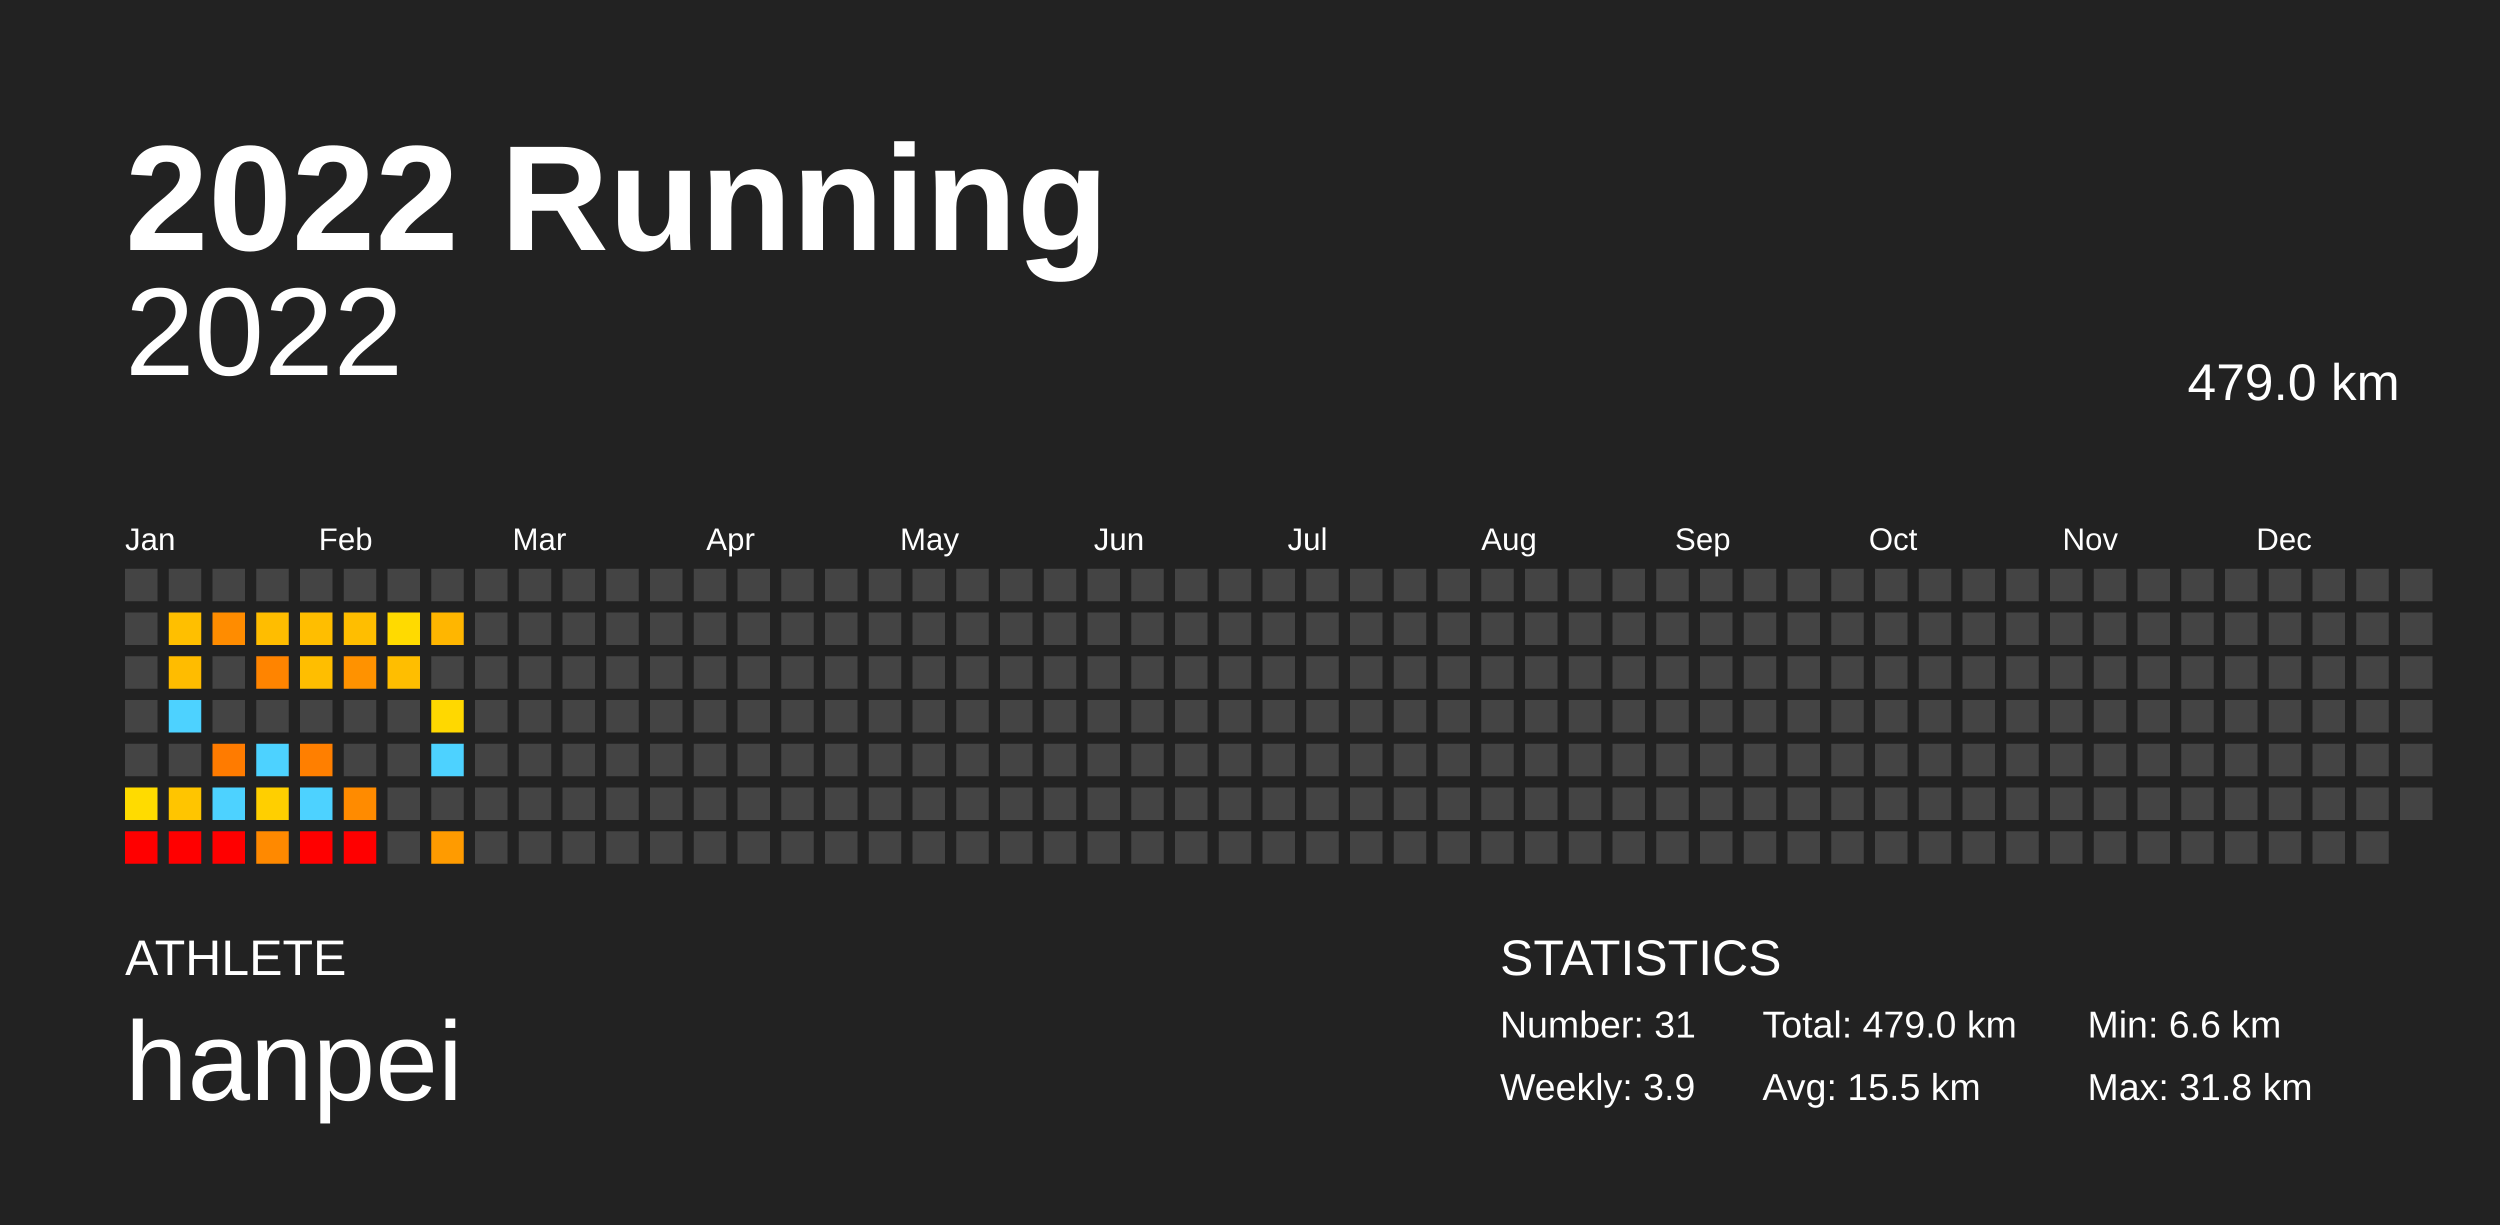
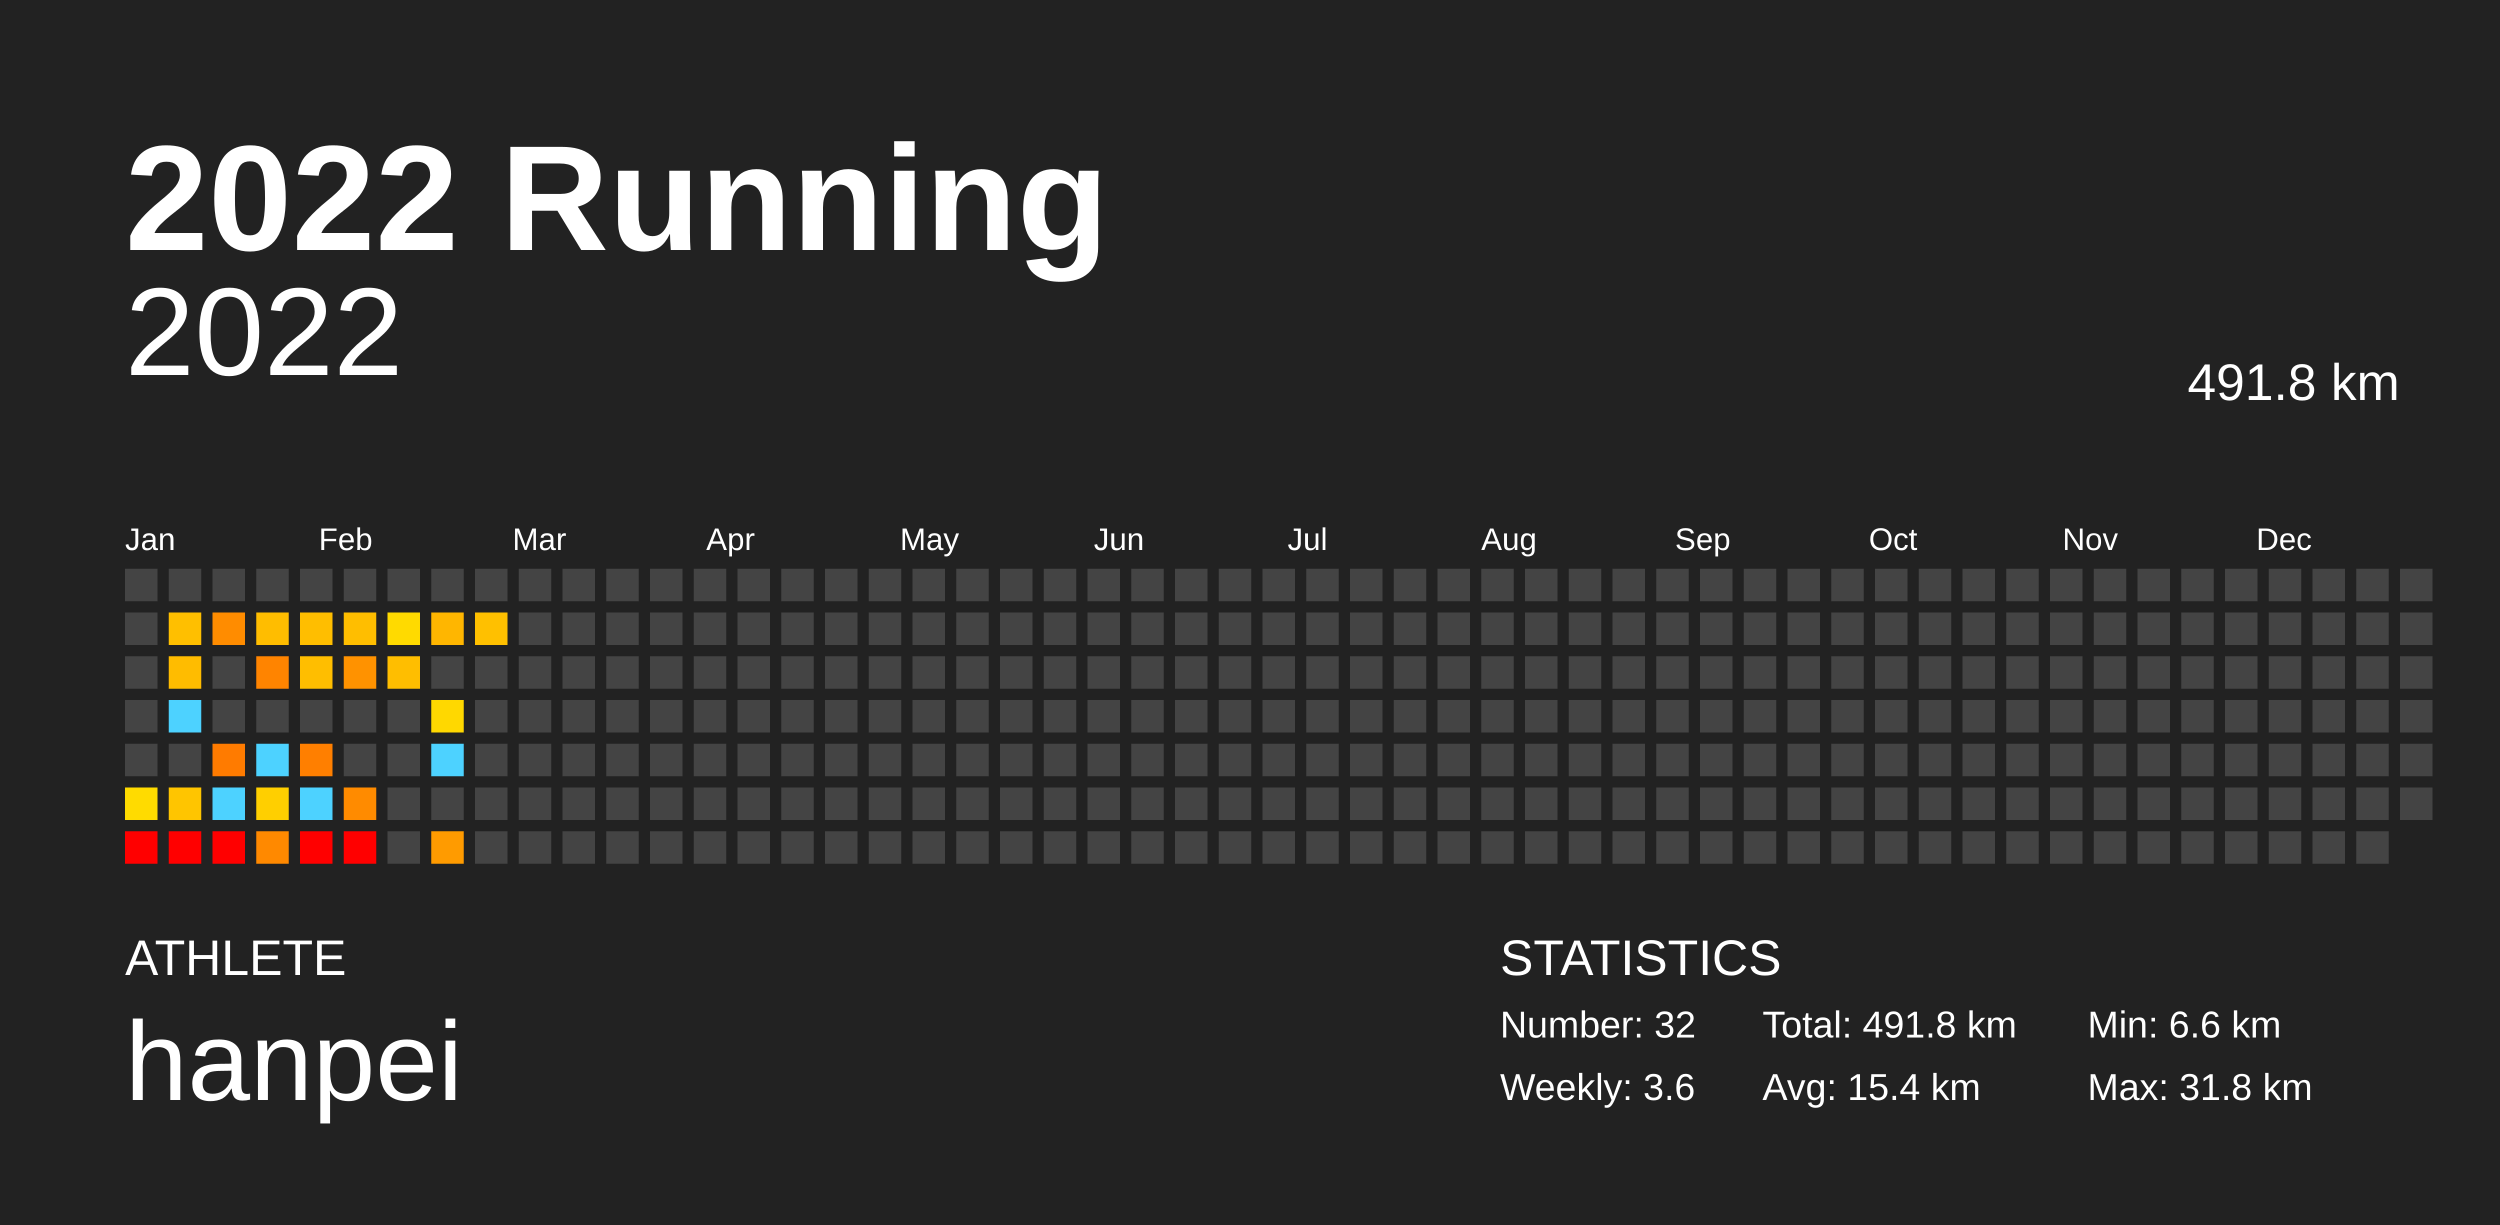
<svg xmlns="http://www.w3.org/2000/svg" baseProfile="full" height="98mm" version="1.1" viewBox="0,0,200,98" width="200mm">
  <defs />
  <rect fill="#222222" height="98" width="200" x="0" y="0" />
  <text fill="#FFFFFF" style="font-size:12px; font-family:Arial; font-weight:bold;" x="10" y="20">2022 Running</text>
  <text fill="#FFFFFF" style="font-size:4px; font-family:Arial" x="10" y="78">ATHLETE</text>
  <text fill="#FFFFFF" style="font-size:9px; font-family:Arial" x="10" y="88">hanpei</text>
  <text fill="#FFFFFF" style="font-size:4px; font-family:Arial" x="120" y="78">STATISTICS</text>
-   <text fill="#FFFFFF" style="font-size:3px; font-family:Arial" x="120" y="83">Number: 31</text>
-   <text fill="#FFFFFF" style="font-size:3px; font-family:Arial" x="120" y="88">Weekly: 3.9</text>
-   <text fill="#FFFFFF" style="font-size:3px; font-family:Arial" x="141" y="83">Total: 479.0 km</text>
-   <text fill="#FFFFFF" style="font-size:3px; font-family:Arial" x="141" y="88">Avg: 15.5 km</text>
+   <text fill="#FFFFFF" style="font-size:3px; font-family:Arial" x="120" y="83">Number: 32</text>
+   <text fill="#FFFFFF" style="font-size:3px; font-family:Arial" x="120" y="88">Weekly: 3.6</text>
+   <text fill="#FFFFFF" style="font-size:3px; font-family:Arial" x="141" y="83">Total: 491.8 km</text>
+   <text fill="#FFFFFF" style="font-size:3px; font-family:Arial" x="141" y="88">Avg: 15.4 km</text>
  <text fill="#FFFFFF" style="font-size:3px; font-family:Arial" x="167" y="83">Min: 6.6 km</text>
  <text fill="#FFFFFF" style="font-size:3px; font-family:Arial" x="167" y="88">Max: 31.8 km</text>
  <text alignment-baseline="hanging" fill="#FFFFFF" style="font-size:10.0px; font-family:Arial;" x="10" y="30">2022</text>
-   <text alignment-baseline="hanging" fill="#FFFFFF" style="font-size:4.125px; font-family:Arial;" x="175" y="32">479.0 km</text>
+   <text alignment-baseline="hanging" fill="#FFFFFF" style="font-size:4.125px; font-family:Arial;" x="175" y="32">491.8 km</text>
  <text fill="#FFFFFF" style="font-size:2.5px; font-family:Arial" x="10.0" y="44">Jan</text>
  <text fill="#FFFFFF" style="font-size:2.5px; font-family:Arial" x="25.5" y="44">Feb</text>
  <text fill="#FFFFFF" style="font-size:2.5px; font-family:Arial" x="41.0" y="44">Mar</text>
  <text fill="#FFFFFF" style="font-size:2.5px; font-family:Arial" x="56.5" y="44">Apr</text>
  <text fill="#FFFFFF" style="font-size:2.5px; font-family:Arial" x="72.0" y="44">May</text>
  <text fill="#FFFFFF" style="font-size:2.5px; font-family:Arial" x="87.5" y="44">Jun</text>
  <text fill="#FFFFFF" style="font-size:2.5px; font-family:Arial" x="103.0" y="44">Jul</text>
  <text fill="#FFFFFF" style="font-size:2.5px; font-family:Arial" x="118.5" y="44">Aug</text>
  <text fill="#FFFFFF" style="font-size:2.5px; font-family:Arial" x="134.0" y="44">Sep</text>
  <text fill="#FFFFFF" style="font-size:2.5px; font-family:Arial" x="149.5" y="44">Oct</text>
  <text fill="#FFFFFF" style="font-size:2.5px; font-family:Arial" x="165.0" y="44">Nov</text>
  <text fill="#FFFFFF" style="font-size:2.5px; font-family:Arial" x="180.5" y="44">Dec</text>
  <rect fill="#444444" height="2.6" width="2.6" x="10.0" y="45.5" />
  <rect fill="#444444" height="2.6" width="2.6" x="10.0" y="49.0" />
  <rect fill="#444444" height="2.6" width="2.6" x="10.0" y="52.5" />
  <rect fill="#444444" height="2.6" width="2.6" x="10.0" y="56.0" />
  <rect fill="#444444" height="2.6" width="2.6" x="10.0" y="59.5" />
  <rect fill="#ffdb00" height="2.6" width="2.6" x="10.0" y="63.0" />
  <rect fill="red" height="2.6" width="2.6" x="10.0" y="66.5" />
  <rect fill="#444444" height="2.6" width="2.6" x="13.5" y="45.5" />
  <rect fill="#ffbf00" height="2.6" width="2.6" x="13.5" y="49.0" />
  <rect fill="#ffbc00" height="2.6" width="2.6" x="13.5" y="52.5" />
  <rect fill="#4dd2ff" height="2.6" width="2.6" x="13.5" y="56.0" />
  <rect fill="#444444" height="2.6" width="2.6" x="13.5" y="59.5" />
  <rect fill="#ffc500" height="2.6" width="2.6" x="13.5" y="63.0" />
  <rect fill="red" height="2.6" width="2.6" x="13.5" y="66.5" />
  <rect fill="#444444" height="2.6" width="2.6" x="17.0" y="45.5" />
  <rect fill="#ff8c00" height="2.6" width="2.6" x="17.0" y="49.0" />
  <rect fill="#444444" height="2.6" width="2.6" x="17.0" y="52.5" />
  <rect fill="#444444" height="2.6" width="2.6" x="17.0" y="56.0" />
  <rect fill="#ff7b00" height="2.6" width="2.6" x="17.0" y="59.5" />
  <rect fill="#4dd2ff" height="2.6" width="2.6" x="17.0" y="63.0" />
  <rect fill="red" height="2.6" width="2.6" x="17.0" y="66.5" />
  <rect fill="#444444" height="2.6" width="2.6" x="20.5" y="45.5" />
  <rect fill="#ffbd00" height="2.6" width="2.6" x="20.5" y="49.0" />
  <rect fill="#ff8400" height="2.6" width="2.6" x="20.5" y="52.5" />
  <rect fill="#444444" height="2.6" width="2.6" x="20.5" y="56.0" />
  <rect fill="#4dd2ff" height="2.6" width="2.6" x="20.5" y="59.5" />
  <rect fill="#ffcf00" height="2.6" width="2.6" x="20.5" y="63.0" />
  <rect fill="#ff8900" height="2.6" width="2.6" x="20.5" y="66.5" />
  <rect fill="#444444" height="2.6" width="2.6" x="24.0" y="45.5" />
  <rect fill="#ffbe00" height="2.6" width="2.6" x="24.0" y="49.0" />
  <rect fill="#ffbe00" height="2.6" width="2.6" x="24.0" y="52.5" />
  <rect fill="#444444" height="2.6" width="2.6" x="24.0" y="56.0" />
  <rect fill="#ff7f00" height="2.6" width="2.6" x="24.0" y="59.5" />
  <rect fill="#4dd2ff" height="2.6" width="2.6" x="24.0" y="63.0" />
  <rect fill="red" height="2.6" width="2.6" x="24.0" y="66.5" />
  <rect fill="#444444" height="2.6" width="2.6" x="27.5" y="45.5" />
  <rect fill="#ffbe00" height="2.6" width="2.6" x="27.5" y="49.0" />
  <rect fill="#ff9200" height="2.6" width="2.6" x="27.5" y="52.5" />
  <rect fill="#444444" height="2.6" width="2.6" x="27.5" y="56.0" />
  <rect fill="#444444" height="2.6" width="2.6" x="27.5" y="59.5" />
  <rect fill="#ff8b00" height="2.6" width="2.6" x="27.5" y="63.0" />
  <rect fill="red" height="2.6" width="2.6" x="27.5" y="66.5" />
  <rect fill="#444444" height="2.6" width="2.6" x="31.0" y="45.5" />
  <rect fill="#ffda00" height="2.6" width="2.6" x="31.0" y="49.0" />
  <rect fill="#ffbe00" height="2.6" width="2.6" x="31.0" y="52.5" />
  <rect fill="#444444" height="2.6" width="2.6" x="31.0" y="56.0" />
  <rect fill="#444444" height="2.6" width="2.6" x="31.0" y="59.5" />
  <rect fill="#444444" height="2.6" width="2.6" x="31.0" y="63.0" />
  <rect fill="#444444" height="2.6" width="2.6" x="31.0" y="66.5" />
  <rect fill="#444444" height="2.6" width="2.6" x="34.5" y="45.5" />
  <rect fill="#ffb600" height="2.6" width="2.6" x="34.5" y="49.0" />
  <rect fill="#444444" height="2.6" width="2.6" x="34.5" y="52.5" />
  <rect fill="#ffd800" height="2.6" width="2.6" x="34.5" y="56.0" />
  <rect fill="#4dd2ff" height="2.6" width="2.6" x="34.5" y="59.5" />
  <rect fill="#444444" height="2.6" width="2.6" x="34.5" y="63.0" />
  <rect fill="#ff9b00" height="2.6" width="2.6" x="34.5" y="66.5" />
  <rect fill="#444444" height="2.6" width="2.6" x="38.0" y="45.5" />
-   <rect fill="#444444" height="2.6" width="2.6" x="38.0" y="49.0" />
+   <rect fill="#ffc000" height="2.6" width="2.6" x="38.0" y="49.0" />
  <rect fill="#444444" height="2.6" width="2.6" x="38.0" y="52.5" />
  <rect fill="#444444" height="2.6" width="2.6" x="38.0" y="56.0" />
  <rect fill="#444444" height="2.6" width="2.6" x="38.0" y="59.5" />
  <rect fill="#444444" height="2.6" width="2.6" x="38.0" y="63.0" />
  <rect fill="#444444" height="2.6" width="2.6" x="38.0" y="66.5" />
  <rect fill="#444444" height="2.6" width="2.6" x="41.5" y="45.5" />
  <rect fill="#444444" height="2.6" width="2.6" x="41.5" y="49.0" />
  <rect fill="#444444" height="2.6" width="2.6" x="41.5" y="52.5" />
  <rect fill="#444444" height="2.6" width="2.6" x="41.5" y="56.0" />
  <rect fill="#444444" height="2.6" width="2.6" x="41.5" y="59.5" />
  <rect fill="#444444" height="2.6" width="2.6" x="41.5" y="63.0" />
  <rect fill="#444444" height="2.6" width="2.6" x="41.5" y="66.5" />
  <rect fill="#444444" height="2.6" width="2.6" x="45.0" y="45.5" />
  <rect fill="#444444" height="2.6" width="2.6" x="45.0" y="49.0" />
  <rect fill="#444444" height="2.6" width="2.6" x="45.0" y="52.5" />
  <rect fill="#444444" height="2.6" width="2.6" x="45.0" y="56.0" />
  <rect fill="#444444" height="2.6" width="2.6" x="45.0" y="59.5" />
  <rect fill="#444444" height="2.6" width="2.6" x="45.0" y="63.0" />
  <rect fill="#444444" height="2.6" width="2.6" x="45.0" y="66.5" />
  <rect fill="#444444" height="2.6" width="2.6" x="48.5" y="45.5" />
  <rect fill="#444444" height="2.6" width="2.6" x="48.5" y="49.0" />
  <rect fill="#444444" height="2.6" width="2.6" x="48.5" y="52.5" />
  <rect fill="#444444" height="2.6" width="2.6" x="48.5" y="56.0" />
  <rect fill="#444444" height="2.6" width="2.6" x="48.5" y="59.5" />
  <rect fill="#444444" height="2.6" width="2.6" x="48.5" y="63.0" />
  <rect fill="#444444" height="2.6" width="2.6" x="48.5" y="66.5" />
  <rect fill="#444444" height="2.6" width="2.6" x="52.0" y="45.5" />
  <rect fill="#444444" height="2.6" width="2.6" x="52.0" y="49.0" />
  <rect fill="#444444" height="2.6" width="2.6" x="52.0" y="52.5" />
  <rect fill="#444444" height="2.6" width="2.6" x="52.0" y="56.0" />
  <rect fill="#444444" height="2.6" width="2.6" x="52.0" y="59.5" />
  <rect fill="#444444" height="2.6" width="2.6" x="52.0" y="63.0" />
  <rect fill="#444444" height="2.6" width="2.6" x="52.0" y="66.5" />
  <rect fill="#444444" height="2.6" width="2.6" x="55.5" y="45.5" />
  <rect fill="#444444" height="2.6" width="2.6" x="55.5" y="49.0" />
  <rect fill="#444444" height="2.6" width="2.6" x="55.5" y="52.5" />
  <rect fill="#444444" height="2.6" width="2.6" x="55.5" y="56.0" />
  <rect fill="#444444" height="2.6" width="2.6" x="55.5" y="59.5" />
  <rect fill="#444444" height="2.6" width="2.6" x="55.5" y="63.0" />
  <rect fill="#444444" height="2.6" width="2.6" x="55.5" y="66.5" />
  <rect fill="#444444" height="2.6" width="2.6" x="59.0" y="45.5" />
  <rect fill="#444444" height="2.6" width="2.6" x="59.0" y="49.0" />
  <rect fill="#444444" height="2.6" width="2.6" x="59.0" y="52.5" />
  <rect fill="#444444" height="2.6" width="2.6" x="59.0" y="56.0" />
  <rect fill="#444444" height="2.6" width="2.6" x="59.0" y="59.5" />
  <rect fill="#444444" height="2.6" width="2.6" x="59.0" y="63.0" />
  <rect fill="#444444" height="2.6" width="2.6" x="59.0" y="66.5" />
  <rect fill="#444444" height="2.6" width="2.6" x="62.5" y="45.5" />
  <rect fill="#444444" height="2.6" width="2.6" x="62.5" y="49.0" />
  <rect fill="#444444" height="2.6" width="2.6" x="62.5" y="52.5" />
  <rect fill="#444444" height="2.6" width="2.6" x="62.5" y="56.0" />
  <rect fill="#444444" height="2.6" width="2.6" x="62.5" y="59.5" />
  <rect fill="#444444" height="2.6" width="2.6" x="62.5" y="63.0" />
  <rect fill="#444444" height="2.6" width="2.6" x="62.5" y="66.5" />
  <rect fill="#444444" height="2.6" width="2.6" x="66.0" y="45.5" />
  <rect fill="#444444" height="2.6" width="2.6" x="66.0" y="49.0" />
  <rect fill="#444444" height="2.6" width="2.6" x="66.0" y="52.5" />
  <rect fill="#444444" height="2.6" width="2.6" x="66.0" y="56.0" />
  <rect fill="#444444" height="2.6" width="2.6" x="66.0" y="59.5" />
  <rect fill="#444444" height="2.6" width="2.6" x="66.0" y="63.0" />
  <rect fill="#444444" height="2.6" width="2.6" x="66.0" y="66.5" />
  <rect fill="#444444" height="2.6" width="2.6" x="69.5" y="45.5" />
  <rect fill="#444444" height="2.6" width="2.6" x="69.5" y="49.0" />
  <rect fill="#444444" height="2.6" width="2.6" x="69.5" y="52.5" />
  <rect fill="#444444" height="2.6" width="2.6" x="69.5" y="56.0" />
  <rect fill="#444444" height="2.6" width="2.6" x="69.5" y="59.5" />
  <rect fill="#444444" height="2.6" width="2.6" x="69.5" y="63.0" />
  <rect fill="#444444" height="2.6" width="2.6" x="69.5" y="66.5" />
  <rect fill="#444444" height="2.6" width="2.6" x="73.0" y="45.5" />
  <rect fill="#444444" height="2.6" width="2.6" x="73.0" y="49.0" />
  <rect fill="#444444" height="2.6" width="2.6" x="73.0" y="52.5" />
  <rect fill="#444444" height="2.6" width="2.6" x="73.0" y="56.0" />
  <rect fill="#444444" height="2.6" width="2.6" x="73.0" y="59.5" />
  <rect fill="#444444" height="2.6" width="2.6" x="73.0" y="63.0" />
  <rect fill="#444444" height="2.6" width="2.6" x="73.0" y="66.5" />
  <rect fill="#444444" height="2.6" width="2.6" x="76.5" y="45.5" />
  <rect fill="#444444" height="2.6" width="2.6" x="76.5" y="49.0" />
  <rect fill="#444444" height="2.6" width="2.6" x="76.5" y="52.5" />
  <rect fill="#444444" height="2.6" width="2.6" x="76.5" y="56.0" />
  <rect fill="#444444" height="2.6" width="2.6" x="76.5" y="59.5" />
  <rect fill="#444444" height="2.6" width="2.6" x="76.5" y="63.0" />
  <rect fill="#444444" height="2.6" width="2.6" x="76.5" y="66.5" />
  <rect fill="#444444" height="2.6" width="2.6" x="80.0" y="45.5" />
  <rect fill="#444444" height="2.6" width="2.6" x="80.0" y="49.0" />
  <rect fill="#444444" height="2.6" width="2.6" x="80.0" y="52.5" />
  <rect fill="#444444" height="2.6" width="2.6" x="80.0" y="56.0" />
  <rect fill="#444444" height="2.6" width="2.6" x="80.0" y="59.5" />
  <rect fill="#444444" height="2.6" width="2.6" x="80.0" y="63.0" />
  <rect fill="#444444" height="2.6" width="2.6" x="80.0" y="66.5" />
  <rect fill="#444444" height="2.6" width="2.6" x="83.5" y="45.5" />
  <rect fill="#444444" height="2.6" width="2.6" x="83.5" y="49.0" />
  <rect fill="#444444" height="2.6" width="2.6" x="83.5" y="52.5" />
  <rect fill="#444444" height="2.6" width="2.6" x="83.5" y="56.0" />
  <rect fill="#444444" height="2.6" width="2.6" x="83.5" y="59.5" />
  <rect fill="#444444" height="2.6" width="2.6" x="83.5" y="63.0" />
  <rect fill="#444444" height="2.6" width="2.6" x="83.5" y="66.5" />
  <rect fill="#444444" height="2.6" width="2.6" x="87.0" y="45.5" />
  <rect fill="#444444" height="2.6" width="2.6" x="87.0" y="49.0" />
  <rect fill="#444444" height="2.6" width="2.6" x="87.0" y="52.5" />
  <rect fill="#444444" height="2.6" width="2.6" x="87.0" y="56.0" />
  <rect fill="#444444" height="2.6" width="2.6" x="87.0" y="59.5" />
  <rect fill="#444444" height="2.6" width="2.6" x="87.0" y="63.0" />
  <rect fill="#444444" height="2.6" width="2.6" x="87.0" y="66.5" />
  <rect fill="#444444" height="2.6" width="2.6" x="90.5" y="45.5" />
  <rect fill="#444444" height="2.6" width="2.6" x="90.5" y="49.0" />
  <rect fill="#444444" height="2.6" width="2.6" x="90.5" y="52.5" />
  <rect fill="#444444" height="2.6" width="2.6" x="90.5" y="56.0" />
  <rect fill="#444444" height="2.6" width="2.6" x="90.5" y="59.5" />
  <rect fill="#444444" height="2.6" width="2.6" x="90.5" y="63.0" />
  <rect fill="#444444" height="2.6" width="2.6" x="90.5" y="66.5" />
  <rect fill="#444444" height="2.6" width="2.6" x="94.0" y="45.5" />
  <rect fill="#444444" height="2.6" width="2.6" x="94.0" y="49.0" />
  <rect fill="#444444" height="2.6" width="2.6" x="94.0" y="52.5" />
  <rect fill="#444444" height="2.6" width="2.6" x="94.0" y="56.0" />
  <rect fill="#444444" height="2.6" width="2.6" x="94.0" y="59.5" />
  <rect fill="#444444" height="2.6" width="2.6" x="94.0" y="63.0" />
  <rect fill="#444444" height="2.6" width="2.6" x="94.0" y="66.5" />
  <rect fill="#444444" height="2.6" width="2.6" x="97.5" y="45.5" />
  <rect fill="#444444" height="2.6" width="2.6" x="97.5" y="49.0" />
  <rect fill="#444444" height="2.6" width="2.6" x="97.5" y="52.5" />
  <rect fill="#444444" height="2.6" width="2.6" x="97.5" y="56.0" />
  <rect fill="#444444" height="2.6" width="2.6" x="97.5" y="59.5" />
  <rect fill="#444444" height="2.6" width="2.6" x="97.5" y="63.0" />
  <rect fill="#444444" height="2.6" width="2.6" x="97.5" y="66.5" />
  <rect fill="#444444" height="2.6" width="2.6" x="101.0" y="45.5" />
  <rect fill="#444444" height="2.6" width="2.6" x="101.0" y="49.0" />
  <rect fill="#444444" height="2.6" width="2.6" x="101.0" y="52.5" />
  <rect fill="#444444" height="2.6" width="2.6" x="101.0" y="56.0" />
  <rect fill="#444444" height="2.6" width="2.6" x="101.0" y="59.5" />
  <rect fill="#444444" height="2.6" width="2.6" x="101.0" y="63.0" />
  <rect fill="#444444" height="2.6" width="2.6" x="101.0" y="66.5" />
  <rect fill="#444444" height="2.6" width="2.6" x="104.5" y="45.5" />
  <rect fill="#444444" height="2.6" width="2.6" x="104.5" y="49.0" />
  <rect fill="#444444" height="2.6" width="2.6" x="104.5" y="52.5" />
  <rect fill="#444444" height="2.6" width="2.6" x="104.5" y="56.0" />
  <rect fill="#444444" height="2.6" width="2.6" x="104.5" y="59.5" />
  <rect fill="#444444" height="2.6" width="2.6" x="104.5" y="63.0" />
  <rect fill="#444444" height="2.6" width="2.6" x="104.5" y="66.5" />
  <rect fill="#444444" height="2.6" width="2.6" x="108.0" y="45.5" />
  <rect fill="#444444" height="2.6" width="2.6" x="108.0" y="49.0" />
  <rect fill="#444444" height="2.6" width="2.6" x="108.0" y="52.5" />
  <rect fill="#444444" height="2.6" width="2.6" x="108.0" y="56.0" />
  <rect fill="#444444" height="2.6" width="2.6" x="108.0" y="59.5" />
  <rect fill="#444444" height="2.6" width="2.6" x="108.0" y="63.0" />
  <rect fill="#444444" height="2.6" width="2.6" x="108.0" y="66.5" />
  <rect fill="#444444" height="2.6" width="2.6" x="111.5" y="45.5" />
  <rect fill="#444444" height="2.6" width="2.6" x="111.5" y="49.0" />
  <rect fill="#444444" height="2.6" width="2.6" x="111.5" y="52.5" />
  <rect fill="#444444" height="2.6" width="2.6" x="111.5" y="56.0" />
  <rect fill="#444444" height="2.6" width="2.6" x="111.5" y="59.5" />
  <rect fill="#444444" height="2.6" width="2.6" x="111.5" y="63.0" />
  <rect fill="#444444" height="2.6" width="2.6" x="111.5" y="66.5" />
  <rect fill="#444444" height="2.6" width="2.6" x="115.0" y="45.5" />
  <rect fill="#444444" height="2.6" width="2.6" x="115.0" y="49.0" />
  <rect fill="#444444" height="2.6" width="2.6" x="115.0" y="52.5" />
  <rect fill="#444444" height="2.6" width="2.6" x="115.0" y="56.0" />
  <rect fill="#444444" height="2.6" width="2.6" x="115.0" y="59.5" />
  <rect fill="#444444" height="2.6" width="2.6" x="115.0" y="63.0" />
  <rect fill="#444444" height="2.6" width="2.6" x="115.0" y="66.5" />
  <rect fill="#444444" height="2.6" width="2.6" x="118.5" y="45.5" />
  <rect fill="#444444" height="2.6" width="2.6" x="118.5" y="49.0" />
  <rect fill="#444444" height="2.6" width="2.6" x="118.5" y="52.5" />
  <rect fill="#444444" height="2.6" width="2.6" x="118.5" y="56.0" />
  <rect fill="#444444" height="2.6" width="2.6" x="118.5" y="59.5" />
  <rect fill="#444444" height="2.6" width="2.6" x="118.5" y="63.0" />
  <rect fill="#444444" height="2.6" width="2.6" x="118.5" y="66.5" />
  <rect fill="#444444" height="2.6" width="2.6" x="122.0" y="45.5" />
  <rect fill="#444444" height="2.6" width="2.6" x="122.0" y="49.0" />
  <rect fill="#444444" height="2.6" width="2.6" x="122.0" y="52.5" />
  <rect fill="#444444" height="2.6" width="2.6" x="122.0" y="56.0" />
  <rect fill="#444444" height="2.6" width="2.6" x="122.0" y="59.5" />
  <rect fill="#444444" height="2.6" width="2.6" x="122.0" y="63.0" />
  <rect fill="#444444" height="2.6" width="2.6" x="122.0" y="66.5" />
  <rect fill="#444444" height="2.6" width="2.6" x="125.5" y="45.5" />
  <rect fill="#444444" height="2.6" width="2.6" x="125.5" y="49.0" />
  <rect fill="#444444" height="2.6" width="2.6" x="125.5" y="52.5" />
  <rect fill="#444444" height="2.6" width="2.6" x="125.5" y="56.0" />
  <rect fill="#444444" height="2.6" width="2.6" x="125.5" y="59.5" />
  <rect fill="#444444" height="2.6" width="2.6" x="125.5" y="63.0" />
  <rect fill="#444444" height="2.6" width="2.6" x="125.5" y="66.5" />
  <rect fill="#444444" height="2.6" width="2.6" x="129.0" y="45.5" />
  <rect fill="#444444" height="2.6" width="2.6" x="129.0" y="49.0" />
  <rect fill="#444444" height="2.6" width="2.6" x="129.0" y="52.5" />
  <rect fill="#444444" height="2.6" width="2.6" x="129.0" y="56.0" />
  <rect fill="#444444" height="2.6" width="2.6" x="129.0" y="59.5" />
  <rect fill="#444444" height="2.6" width="2.6" x="129.0" y="63.0" />
  <rect fill="#444444" height="2.6" width="2.6" x="129.0" y="66.5" />
  <rect fill="#444444" height="2.6" width="2.6" x="132.5" y="45.5" />
  <rect fill="#444444" height="2.6" width="2.6" x="132.5" y="49.0" />
  <rect fill="#444444" height="2.6" width="2.6" x="132.5" y="52.5" />
  <rect fill="#444444" height="2.6" width="2.6" x="132.5" y="56.0" />
  <rect fill="#444444" height="2.6" width="2.6" x="132.5" y="59.5" />
  <rect fill="#444444" height="2.6" width="2.6" x="132.5" y="63.0" />
  <rect fill="#444444" height="2.6" width="2.6" x="132.5" y="66.5" />
  <rect fill="#444444" height="2.6" width="2.6" x="136.0" y="45.5" />
  <rect fill="#444444" height="2.6" width="2.6" x="136.0" y="49.0" />
  <rect fill="#444444" height="2.6" width="2.6" x="136.0" y="52.5" />
  <rect fill="#444444" height="2.6" width="2.6" x="136.0" y="56.0" />
  <rect fill="#444444" height="2.6" width="2.6" x="136.0" y="59.5" />
  <rect fill="#444444" height="2.6" width="2.6" x="136.0" y="63.0" />
  <rect fill="#444444" height="2.6" width="2.6" x="136.0" y="66.5" />
  <rect fill="#444444" height="2.6" width="2.6" x="139.5" y="45.5" />
  <rect fill="#444444" height="2.6" width="2.6" x="139.5" y="49.0" />
  <rect fill="#444444" height="2.6" width="2.6" x="139.5" y="52.5" />
  <rect fill="#444444" height="2.6" width="2.6" x="139.5" y="56.0" />
  <rect fill="#444444" height="2.6" width="2.6" x="139.5" y="59.5" />
  <rect fill="#444444" height="2.6" width="2.6" x="139.5" y="63.0" />
  <rect fill="#444444" height="2.6" width="2.6" x="139.5" y="66.5" />
  <rect fill="#444444" height="2.6" width="2.6" x="143.0" y="45.5" />
  <rect fill="#444444" height="2.6" width="2.6" x="143.0" y="49.0" />
  <rect fill="#444444" height="2.6" width="2.6" x="143.0" y="52.5" />
  <rect fill="#444444" height="2.6" width="2.6" x="143.0" y="56.0" />
  <rect fill="#444444" height="2.6" width="2.6" x="143.0" y="59.5" />
  <rect fill="#444444" height="2.6" width="2.6" x="143.0" y="63.0" />
  <rect fill="#444444" height="2.6" width="2.6" x="143.0" y="66.5" />
  <rect fill="#444444" height="2.6" width="2.6" x="146.5" y="45.5" />
  <rect fill="#444444" height="2.6" width="2.6" x="146.5" y="49.0" />
  <rect fill="#444444" height="2.6" width="2.6" x="146.5" y="52.5" />
  <rect fill="#444444" height="2.6" width="2.6" x="146.5" y="56.0" />
  <rect fill="#444444" height="2.6" width="2.6" x="146.5" y="59.5" />
  <rect fill="#444444" height="2.6" width="2.6" x="146.5" y="63.0" />
  <rect fill="#444444" height="2.6" width="2.6" x="146.5" y="66.5" />
  <rect fill="#444444" height="2.6" width="2.6" x="150.0" y="45.5" />
  <rect fill="#444444" height="2.6" width="2.6" x="150.0" y="49.0" />
  <rect fill="#444444" height="2.6" width="2.6" x="150.0" y="52.5" />
  <rect fill="#444444" height="2.6" width="2.6" x="150.0" y="56.0" />
  <rect fill="#444444" height="2.6" width="2.6" x="150.0" y="59.5" />
  <rect fill="#444444" height="2.6" width="2.6" x="150.0" y="63.0" />
  <rect fill="#444444" height="2.6" width="2.6" x="150.0" y="66.5" />
  <rect fill="#444444" height="2.6" width="2.6" x="153.5" y="45.5" />
  <rect fill="#444444" height="2.6" width="2.6" x="153.5" y="49.0" />
  <rect fill="#444444" height="2.6" width="2.6" x="153.5" y="52.5" />
  <rect fill="#444444" height="2.6" width="2.6" x="153.5" y="56.0" />
  <rect fill="#444444" height="2.6" width="2.6" x="153.5" y="59.5" />
  <rect fill="#444444" height="2.6" width="2.6" x="153.5" y="63.0" />
  <rect fill="#444444" height="2.6" width="2.6" x="153.5" y="66.5" />
  <rect fill="#444444" height="2.6" width="2.6" x="157.0" y="45.5" />
  <rect fill="#444444" height="2.6" width="2.6" x="157.0" y="49.0" />
  <rect fill="#444444" height="2.6" width="2.6" x="157.0" y="52.5" />
  <rect fill="#444444" height="2.6" width="2.6" x="157.0" y="56.0" />
  <rect fill="#444444" height="2.6" width="2.6" x="157.0" y="59.5" />
  <rect fill="#444444" height="2.6" width="2.6" x="157.0" y="63.0" />
  <rect fill="#444444" height="2.6" width="2.6" x="157.0" y="66.5" />
  <rect fill="#444444" height="2.6" width="2.6" x="160.5" y="45.5" />
  <rect fill="#444444" height="2.6" width="2.6" x="160.5" y="49.0" />
  <rect fill="#444444" height="2.6" width="2.6" x="160.5" y="52.5" />
  <rect fill="#444444" height="2.6" width="2.6" x="160.5" y="56.0" />
  <rect fill="#444444" height="2.6" width="2.6" x="160.5" y="59.5" />
  <rect fill="#444444" height="2.6" width="2.6" x="160.5" y="63.0" />
  <rect fill="#444444" height="2.6" width="2.6" x="160.5" y="66.5" />
  <rect fill="#444444" height="2.6" width="2.6" x="164.0" y="45.5" />
  <rect fill="#444444" height="2.6" width="2.6" x="164.0" y="49.0" />
  <rect fill="#444444" height="2.6" width="2.6" x="164.0" y="52.5" />
  <rect fill="#444444" height="2.6" width="2.6" x="164.0" y="56.0" />
  <rect fill="#444444" height="2.6" width="2.6" x="164.0" y="59.5" />
  <rect fill="#444444" height="2.6" width="2.6" x="164.0" y="63.0" />
  <rect fill="#444444" height="2.6" width="2.6" x="164.0" y="66.5" />
  <rect fill="#444444" height="2.6" width="2.6" x="167.5" y="45.5" />
  <rect fill="#444444" height="2.6" width="2.6" x="167.5" y="49.0" />
  <rect fill="#444444" height="2.6" width="2.6" x="167.5" y="52.5" />
  <rect fill="#444444" height="2.6" width="2.6" x="167.5" y="56.0" />
  <rect fill="#444444" height="2.6" width="2.6" x="167.5" y="59.5" />
  <rect fill="#444444" height="2.6" width="2.6" x="167.5" y="63.0" />
  <rect fill="#444444" height="2.6" width="2.6" x="167.5" y="66.5" />
  <rect fill="#444444" height="2.6" width="2.6" x="171.0" y="45.5" />
  <rect fill="#444444" height="2.6" width="2.6" x="171.0" y="49.0" />
  <rect fill="#444444" height="2.6" width="2.6" x="171.0" y="52.5" />
  <rect fill="#444444" height="2.6" width="2.6" x="171.0" y="56.0" />
  <rect fill="#444444" height="2.6" width="2.6" x="171.0" y="59.5" />
  <rect fill="#444444" height="2.6" width="2.6" x="171.0" y="63.0" />
  <rect fill="#444444" height="2.6" width="2.6" x="171.0" y="66.5" />
  <rect fill="#444444" height="2.6" width="2.6" x="174.5" y="45.5" />
  <rect fill="#444444" height="2.6" width="2.6" x="174.5" y="49.0" />
  <rect fill="#444444" height="2.6" width="2.6" x="174.5" y="52.5" />
  <rect fill="#444444" height="2.6" width="2.6" x="174.5" y="56.0" />
  <rect fill="#444444" height="2.6" width="2.6" x="174.5" y="59.5" />
  <rect fill="#444444" height="2.6" width="2.6" x="174.5" y="63.0" />
  <rect fill="#444444" height="2.6" width="2.6" x="174.5" y="66.5" />
  <rect fill="#444444" height="2.6" width="2.6" x="178.0" y="45.5" />
  <rect fill="#444444" height="2.6" width="2.6" x="178.0" y="49.0" />
  <rect fill="#444444" height="2.6" width="2.6" x="178.0" y="52.5" />
  <rect fill="#444444" height="2.6" width="2.6" x="178.0" y="56.0" />
  <rect fill="#444444" height="2.6" width="2.6" x="178.0" y="59.5" />
  <rect fill="#444444" height="2.6" width="2.6" x="178.0" y="63.0" />
  <rect fill="#444444" height="2.6" width="2.6" x="178.0" y="66.5" />
  <rect fill="#444444" height="2.6" width="2.6" x="181.5" y="45.5" />
  <rect fill="#444444" height="2.6" width="2.6" x="181.5" y="49.0" />
  <rect fill="#444444" height="2.6" width="2.6" x="181.5" y="52.5" />
  <rect fill="#444444" height="2.6" width="2.6" x="181.5" y="56.0" />
  <rect fill="#444444" height="2.6" width="2.6" x="181.5" y="59.5" />
  <rect fill="#444444" height="2.6" width="2.6" x="181.5" y="63.0" />
  <rect fill="#444444" height="2.6" width="2.6" x="181.5" y="66.5" />
  <rect fill="#444444" height="2.6" width="2.6" x="185.0" y="45.5" />
  <rect fill="#444444" height="2.6" width="2.6" x="185.0" y="49.0" />
  <rect fill="#444444" height="2.6" width="2.6" x="185.0" y="52.5" />
  <rect fill="#444444" height="2.6" width="2.6" x="185.0" y="56.0" />
  <rect fill="#444444" height="2.6" width="2.6" x="185.0" y="59.5" />
  <rect fill="#444444" height="2.6" width="2.6" x="185.0" y="63.0" />
  <rect fill="#444444" height="2.6" width="2.6" x="185.0" y="66.5" />
  <rect fill="#444444" height="2.6" width="2.6" x="188.5" y="45.5" />
  <rect fill="#444444" height="2.6" width="2.6" x="188.5" y="49.0" />
  <rect fill="#444444" height="2.6" width="2.6" x="188.5" y="52.5" />
  <rect fill="#444444" height="2.6" width="2.6" x="188.5" y="56.0" />
  <rect fill="#444444" height="2.6" width="2.6" x="188.5" y="59.5" />
  <rect fill="#444444" height="2.6" width="2.6" x="188.5" y="63.0" />
  <rect fill="#444444" height="2.6" width="2.6" x="188.5" y="66.5" />
  <rect fill="#444444" height="2.6" width="2.6" x="192.0" y="45.5" />
  <rect fill="#444444" height="2.6" width="2.6" x="192.0" y="49.0" />
  <rect fill="#444444" height="2.6" width="2.6" x="192.0" y="52.5" />
  <rect fill="#444444" height="2.6" width="2.6" x="192.0" y="56.0" />
  <rect fill="#444444" height="2.6" width="2.6" x="192.0" y="59.5" />
  <rect fill="#444444" height="2.6" width="2.6" x="192.0" y="63.0" />
</svg>
